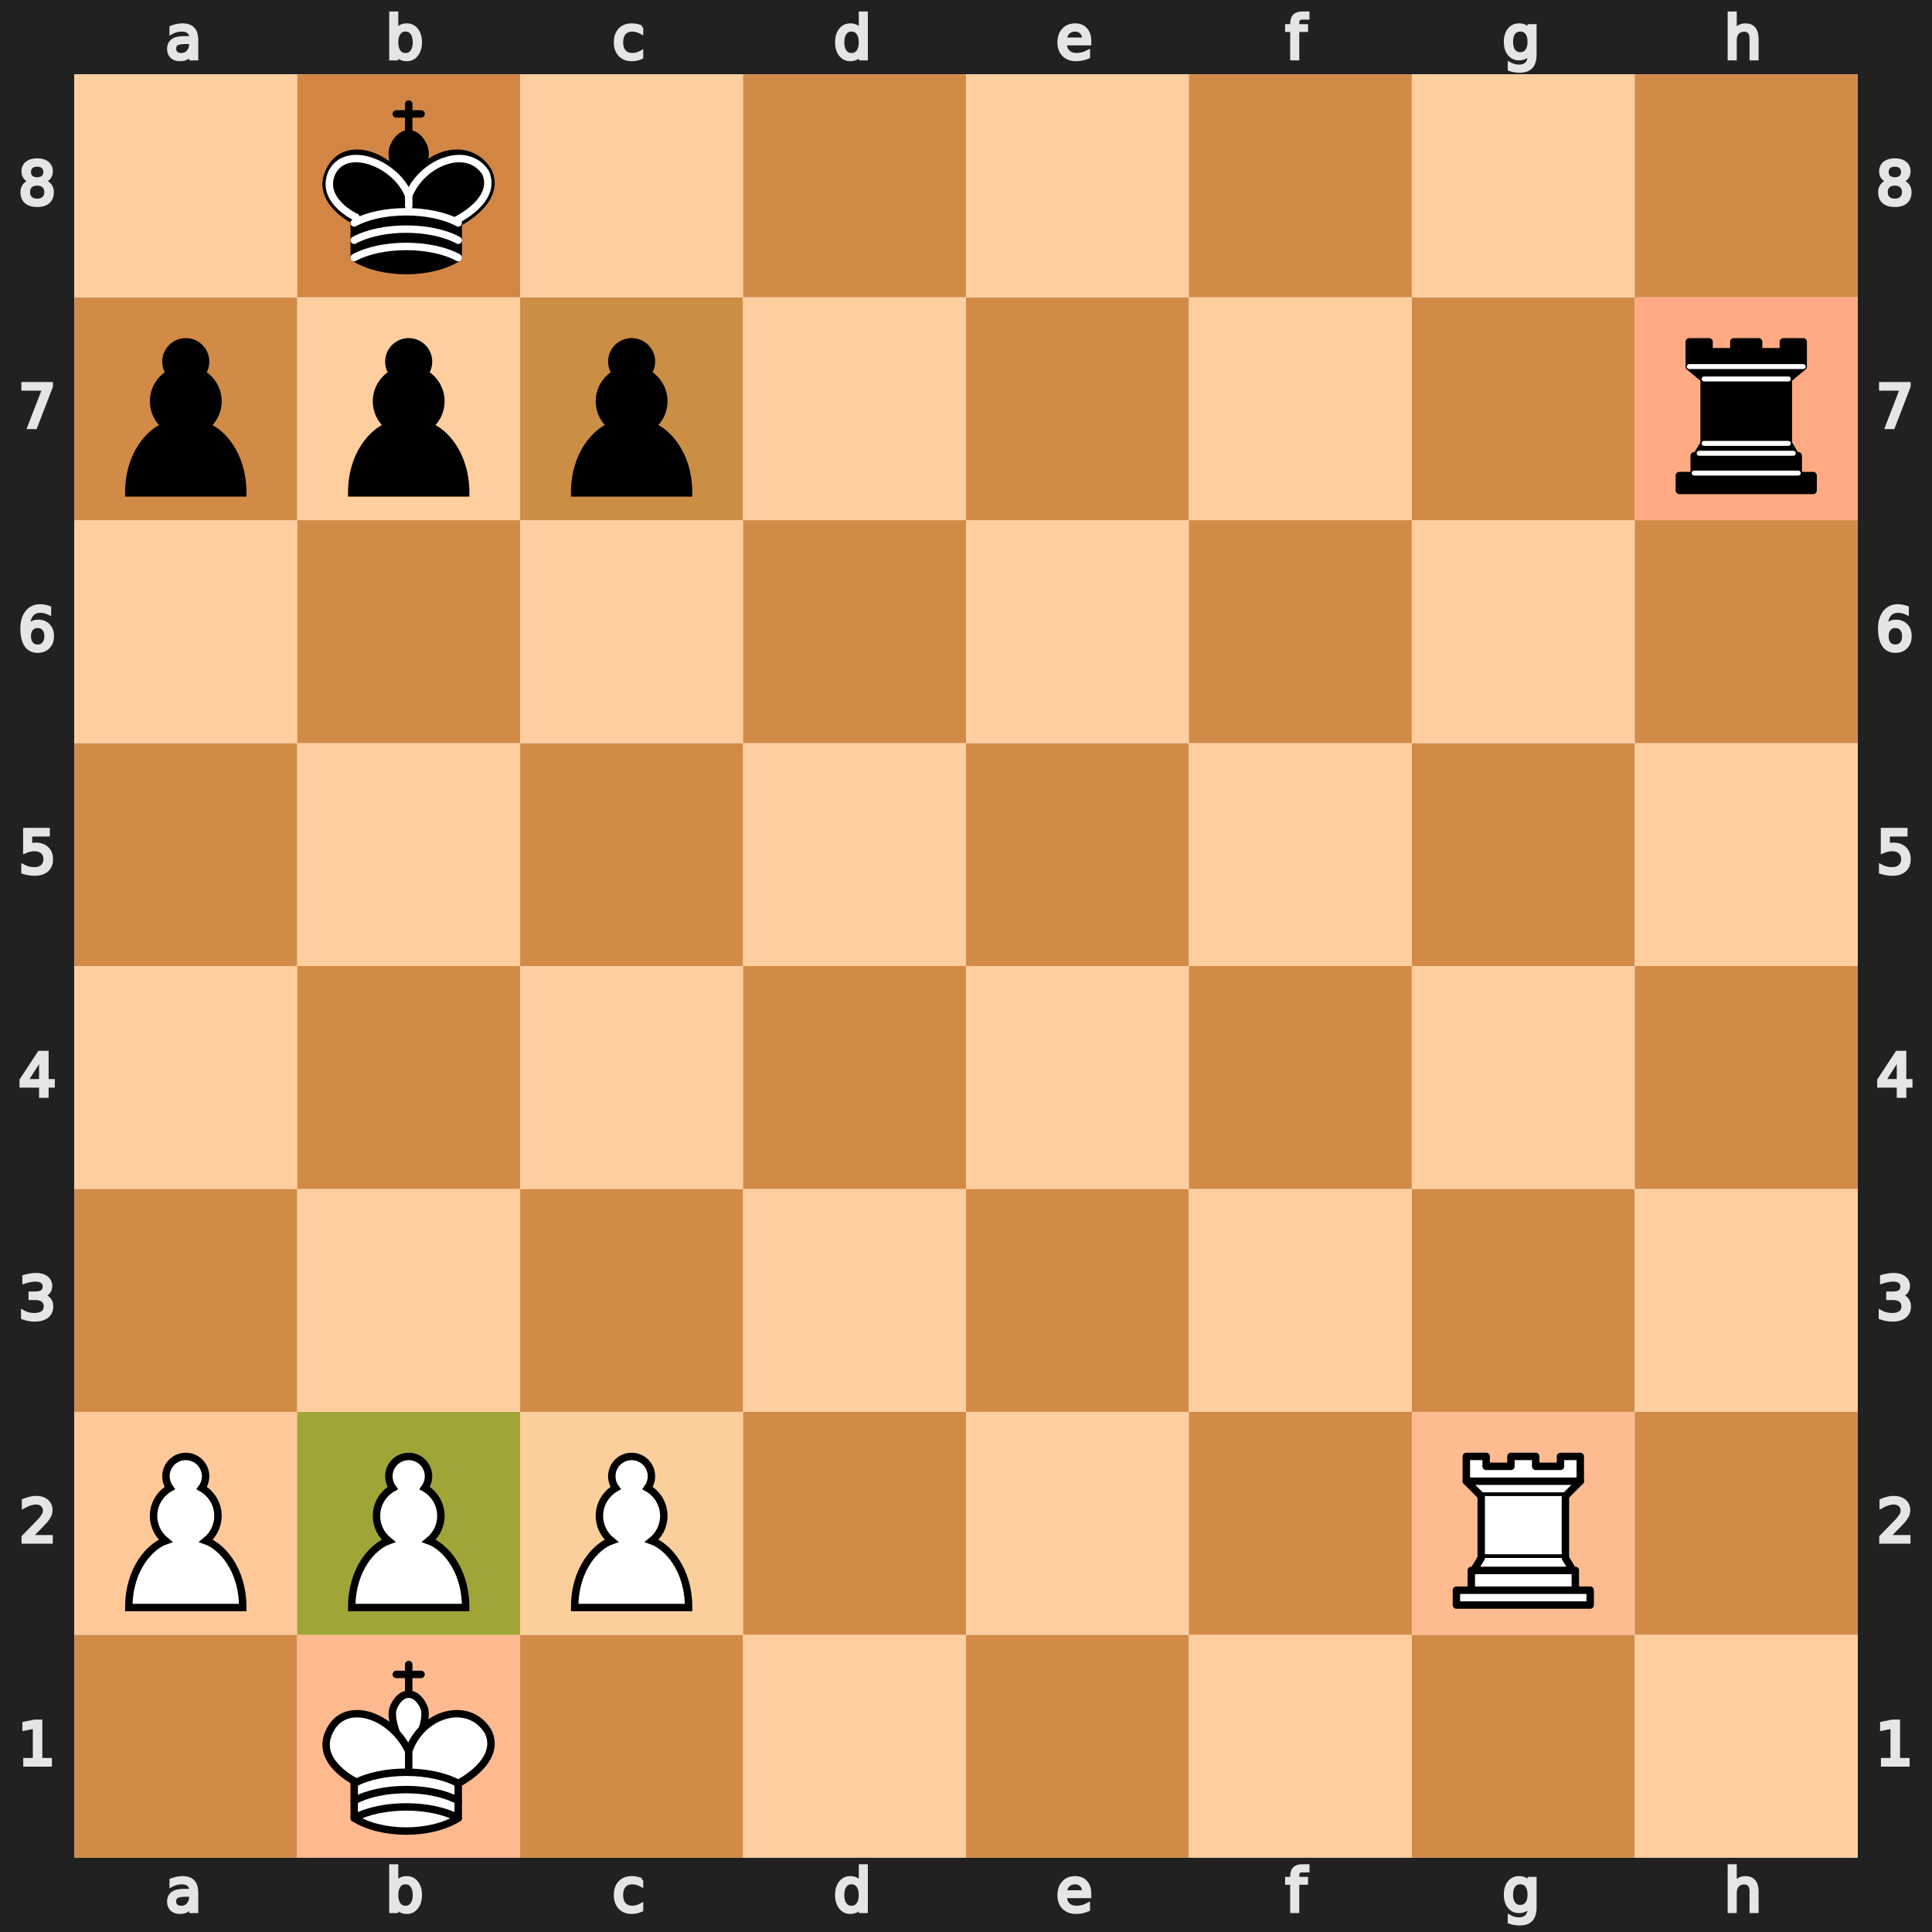
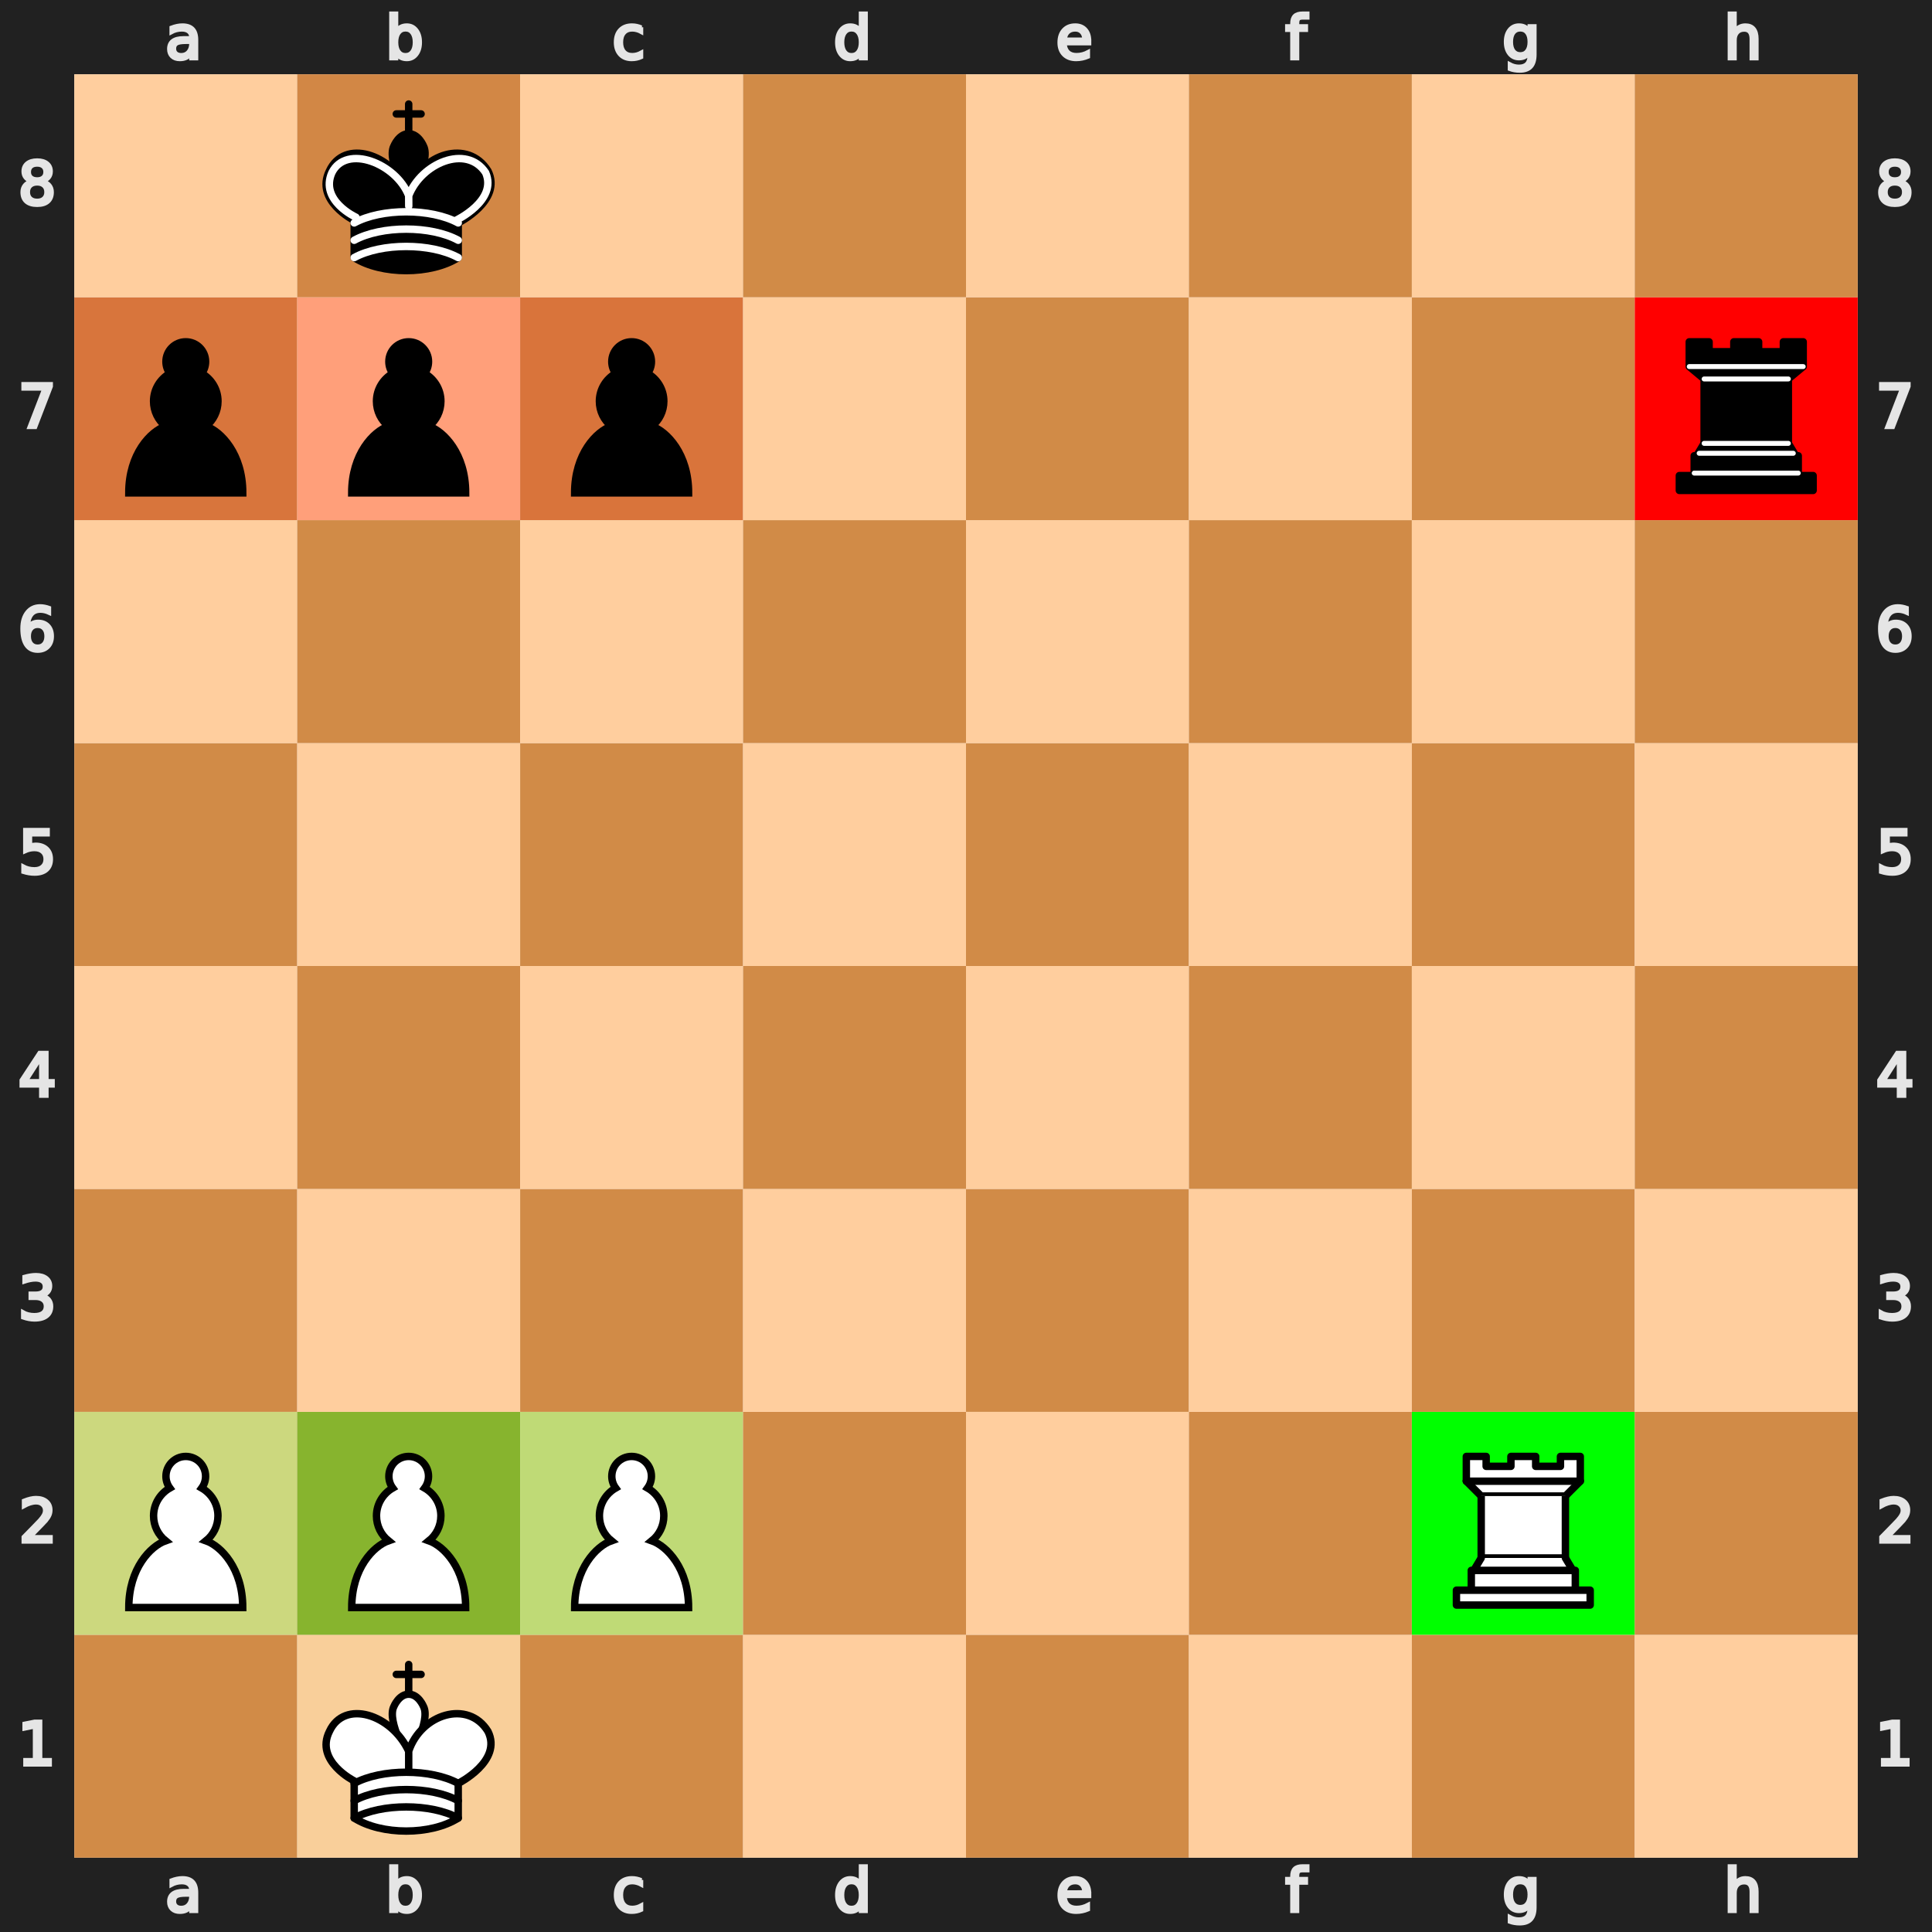
<svg xmlns="http://www.w3.org/2000/svg" xmlns:xlink="http://www.w3.org/1999/xlink" viewBox="0 0 390 390">
  <defs>
    <g id="white-pawn" class="white pawn">
      <path d="M22.5 9c-2.21 0-4 1.79-4 4 0 .89.29 1.71.78 2.38C17.33 16.5 16 18.59 16 21c0 2.03.94 3.84 2.41 5.03-3 1.06-7.41 5.55-7.41 13.47h23c0-7.92-4.41-12.41-7.41-13.47 1.47-1.19 2.41-3 2.41-5.03 0-2.41-1.33-4.5-3.28-5.62.49-.67.78-1.49.78-2.38 0-2.21-1.79-4-4-4z" fill="#fff" stroke="#000" stroke-width="1.5" stroke-linecap="round" />
    </g>
    <g id="white-rook" class="white rook" fill="#fff" fill-rule="evenodd" stroke="#000" stroke-width="1.5" stroke-linecap="round" stroke-linejoin="round">
      <path d="M9 39h27v-3H9v3zM12 36v-4h21v4H12zM11 14V9h4v2h5V9h5v2h5V9h4v5" stroke-linecap="butt" />
      <path d="M34 14l-3 3H14l-3-3" />
      <path d="M31 17v12.5H14V17" stroke-linecap="butt" stroke-linejoin="miter" />
      <path d="M31 29.5l1.5 2.5h-20l1.5-2.5" />
      <path d="M11 14h23" fill="none" stroke-linejoin="miter" />
    </g>
    <g id="white-king" class="white king" fill="none" fill-rule="evenodd" stroke="#000" stroke-width="1.5" stroke-linecap="round" stroke-linejoin="round">
      <path d="M22.5 11.63V6M20 8h5" stroke-linejoin="miter" />
      <path d="M22.5 25s4.5-7.5 3-10.5c0 0-1-2.5-3-2.5s-3 2.5-3 2.5c-1.5 3 3 10.5 3 10.5" fill="#fff" stroke-linecap="butt" stroke-linejoin="miter" />
      <path d="M11.5 37c5.5 3.5 15.5 3.5 21 0v-7s9-4.5 6-10.5c-4-6.5-13.5-3.5-16 4V27v-3.5c-3.5-7.5-13-10.5-16-4-3 6 5 10 5 10V37z" fill="#fff" />
      <path d="M11.5 30c5.5-3 15.5-3 21 0m-21 3.5c5.5-3 15.5-3 21 0m-21 3.5c5.5-3 15.5-3 21 0" />
    </g>
    <g id="black-pawn" class="black pawn">
      <path d="M22.5 9c-2.21 0-4 1.79-4 4 0 .89.29 1.71.78 2.38C17.33 16.5 16 18.59 16 21c0 2.03.94 3.84 2.41 5.03-3 1.06-7.41 5.55-7.41 13.47h23c0-7.92-4.41-12.41-7.41-13.47 1.47-1.19 2.41-3 2.41-5.03 0-2.41-1.33-4.5-3.28-5.62.49-.67.78-1.49.78-2.38 0-2.21-1.79-4-4-4z" fill="#000" stroke="#000" stroke-width="1.5" stroke-linecap="round" />
    </g>
    <g id="black-rook" class="black rook" fill="#000" fill-rule="evenodd" stroke="#000" stroke-width="1.5" stroke-linecap="round" stroke-linejoin="round">
      <path d="M9 39h27v-3H9v3zM12.5 32l1.5-2.5h17l1.5 2.5h-20zM12 36v-4h21v4H12z" stroke-linecap="butt" />
      <path d="M14 29.5v-13h17v13H14z" stroke-linecap="butt" stroke-linejoin="miter" />
      <path d="M14 16.5L11 14h23l-3 2.5H14zM11 14V9h4v2h5V9h5v2h5V9h4v5H11z" stroke-linecap="butt" />
      <path d="M12 35.5h21M13 31.5h19M14 29.5h17M14 16.5h17M11 14h23" fill="none" stroke="#fff" stroke-width="1" stroke-linejoin="miter" />
    </g>
    <g id="black-king" class="black king" fill="none" fill-rule="evenodd" stroke="#000" stroke-width="1.5" stroke-linecap="round" stroke-linejoin="round">
      <path d="M22.5 11.63V6" stroke-linejoin="miter" />
      <path d="M22.5 25s4.5-7.5 3-10.5c0 0-1-2.5-3-2.5s-3 2.5-3 2.5c-1.5 3 3 10.5 3 10.5" fill="#000" stroke-linecap="butt" stroke-linejoin="miter" />
      <path d="M11.5 37c5.5 3.5 15.5 3.5 21 0v-7s9-4.5 6-10.5c-4-6.5-13.5-3.5-16 4V27v-3.5c-3.5-7.5-13-10.5-16-4-3 6 5 10 5 10V37z" fill="#000" />
      <path d="M20 8h5" stroke-linejoin="miter" />
      <path d="M32 29.5s8.5-4 6.03-9.65C34.15 14 25 18 22.5 24.5l.01 2.1-.01-2.1C20 18 9.906 14 6.997 19.85c-2.497 5.65 4.853 9 4.853 9M11.5 30c5.5-3 15.5-3 21 0m-21 3.5c5.5-3 15.5-3 21 0m-21 3.5c5.5-3 15.5-3 21 0" stroke="#fff" />
    </g>
  </defs>
  <rect x="7.5" y="7.5" width="375" height="375" fill="none" stroke="#212121" stroke-width="15" />
  <g transform="translate(20, 1) scale(0.75, 0.75)" fill="#e5e5e5" stroke="#e5e5e5">
    <path d="M23.328 10.016q-1.742 0-2.414.398-.672.398-.672 1.36 0 .765.5 1.218.508.445 1.375.445 1.196 0 1.914-.843.727-.852.727-2.258v-.32zm2.867-.594v4.992h-1.437v-1.328q-.492.797-1.227 1.18-.734.375-1.797.375-1.343 0-2.14-.75-.79-.758-.79-2.024 0-1.476.985-2.226.992-.75 2.953-.75h2.016V8.75q0-.992-.656-1.531-.649-.547-1.829-.547-.75 0-1.46.18-.711.18-1.368.539V6.062q.79-.304 1.532-.453.742-.156 1.445-.156 1.898 0 2.836.984.937.985.937 2.985z" />
  </g>
  <g transform="translate(20, 375) scale(0.75, 0.75)" fill="#e5e5e5" stroke="#e5e5e5">
    <path d="M23.328 10.016q-1.742 0-2.414.398-.672.398-.672 1.36 0 .765.5 1.218.508.445 1.375.445 1.196 0 1.914-.843.727-.852.727-2.258v-.32zm2.867-.594v4.992h-1.437v-1.328q-.492.797-1.227 1.18-.734.375-1.797.375-1.343 0-2.14-.75-.79-.758-.79-2.024 0-1.476.985-2.226.992-.75 2.953-.75h2.016V8.75q0-.992-.656-1.531-.649-.547-1.829-.547-.75 0-1.46.18-.711.18-1.368.539V6.062q.79-.304 1.532-.453.742-.156 1.445-.156 1.898 0 2.836.984.937.985.937 2.985z" />
  </g>
  <g transform="translate(65, 1) scale(0.75, 0.75)" fill="#e5e5e5" stroke="#e5e5e5">
    <path d="M24.922 10.047q0-1.586-.656-2.485-.649-.906-1.79-.906-1.14 0-1.796.906-.649.899-.649 2.485 0 1.586.649 2.492.656.898 1.797.898 1.14 0 1.789-.898.656-.906.656-2.492zm-4.89-3.055q.452-.781 1.14-1.156.695-.383 1.656-.383 1.594 0 2.586 1.266 1 1.265 1 3.328 0 2.062-1 3.328-.992 1.266-2.586 1.266-.96 0-1.656-.375-.688-.383-1.14-1.164v1.312h-1.446V2.258h1.445z" />
  </g>
  <g transform="translate(65, 375) scale(0.75, 0.75)" fill="#e5e5e5" stroke="#e5e5e5">
    <path d="M24.922 10.047q0-1.586-.656-2.485-.649-.906-1.79-.906-1.14 0-1.796.906-.649.899-.649 2.485 0 1.586.649 2.492.656.898 1.797.898 1.14 0 1.789-.898.656-.906.656-2.492zm-4.89-3.055q.452-.781 1.14-1.156.695-.383 1.656-.383 1.594 0 2.586 1.266 1 1.265 1 3.328 0 2.062-1 3.328-.992 1.266-2.586 1.266-.96 0-1.656-.375-.688-.383-1.14-1.164v1.312h-1.446V2.258h1.445z" />
  </g>
  <g transform="translate(110, 1) scale(0.75, 0.75)" fill="#e5e5e5" stroke="#e5e5e5">
    <path d="M25.96 6v1.344q-.608-.336-1.226-.5-.609-.172-1.234-.172-1.398 0-2.172.89-.773.883-.773 2.485 0 1.601.773 2.492.774.883 2.172.883.625 0 1.234-.164.618-.172 1.227-.508v1.328q-.602.281-1.25.422-.64.14-1.367.14-1.977 0-3.14-1.242-1.165-1.242-1.165-3.351 0-2.14 1.172-3.367 1.18-1.227 3.227-1.227.664 0 1.296.14.633.134 1.227.407z" />
  </g>
  <g transform="translate(110, 375) scale(0.75, 0.75)" fill="#e5e5e5" stroke="#e5e5e5">
    <path d="M25.96 6v1.344q-.608-.336-1.226-.5-.609-.172-1.234-.172-1.398 0-2.172.89-.773.883-.773 2.485 0 1.601.773 2.492.774.883 2.172.883.625 0 1.234-.164.618-.172 1.227-.508v1.328q-.602.281-1.25.422-.64.14-1.367.14-1.977 0-3.14-1.242-1.165-1.242-1.165-3.351 0-2.14 1.172-3.367 1.18-1.227 3.227-1.227.664 0 1.296.14.633.134 1.227.407z" />
  </g>
  <g transform="translate(155, 1) scale(0.75, 0.75)" fill="#e5e5e5" stroke="#e5e5e5">
    <path d="M24.973 6.992V2.258h1.437v12.156h-1.437v-1.312q-.453.78-1.149 1.164-.687.375-1.656.375-1.586 0-2.586-1.266-.992-1.266-.992-3.328 0-2.063.992-3.328 1-1.266 2.586-1.266.969 0 1.656.383.696.375 1.149 1.156zm-4.899 3.055q0 1.586.649 2.492.656.898 1.797.898 1.14 0 1.796-.898.657-.906.657-2.492 0-1.586-.657-2.485-.656-.906-1.796-.906-1.141 0-1.797.906-.649.899-.649 2.485z" />
  </g>
  <g transform="translate(155, 375) scale(0.75, 0.75)" fill="#e5e5e5" stroke="#e5e5e5">
    <path d="M24.973 6.992V2.258h1.437v12.156h-1.437v-1.312q-.453.78-1.149 1.164-.687.375-1.656.375-1.586 0-2.586-1.266-.992-1.266-.992-3.328 0-2.063.992-3.328 1-1.266 2.586-1.266.969 0 1.656.383.696.375 1.149 1.156zm-4.899 3.055q0 1.586.649 2.492.656.898 1.797.898 1.14 0 1.796-.898.657-.906.657-2.492 0-1.586-.657-2.485-.656-.906-1.796-.906-1.141 0-1.797.906-.649.899-.649 2.485z" />
  </g>
  <g transform="translate(200, 1) scale(0.75, 0.75)" fill="#e5e5e5" stroke="#e5e5e5">
    <path d="M26.555 9.68v.703h-6.61q.094 1.484.89 2.265.806.774 2.235.774.828 0 1.602-.203.781-.203 1.547-.61v1.36q-.774.328-1.586.5-.813.172-1.649.172-2.093 0-3.32-1.22-1.219-1.218-1.219-3.296 0-2.148 1.157-3.406 1.164-1.266 3.132-1.266 1.766 0 2.79 1.14 1.03 1.134 1.03 3.087zm-1.438-.422q-.015-1.18-.664-1.883-.64-.703-1.703-.703-1.203 0-1.93.68-.718.68-.828 1.914z" />
  </g>
  <g transform="translate(200, 375) scale(0.75, 0.75)" fill="#e5e5e5" stroke="#e5e5e5">
    <path d="M26.555 9.68v.703h-6.61q.094 1.484.89 2.265.806.774 2.235.774.828 0 1.602-.203.781-.203 1.547-.61v1.36q-.774.328-1.586.5-.813.172-1.649.172-2.093 0-3.32-1.22-1.219-1.218-1.219-3.296 0-2.148 1.157-3.406 1.164-1.266 3.132-1.266 1.766 0 2.79 1.14 1.03 1.134 1.03 3.087zm-1.438-.422q-.015-1.18-.664-1.883-.64-.703-1.703-.703-1.203 0-1.93.68-.718.68-.828 1.914z" />
  </g>
  <g transform="translate(245, 1) scale(0.75, 0.75)" fill="#e5e5e5" stroke="#e5e5e5">
    <path d="M25.285 2.258v1.195H23.91q-.773 0-1.078.313-.297.312-.297 1.125v.773h2.367v1.117h-2.367v7.633H21.09V6.781h-1.375V5.664h1.375v-.61q0-1.46.68-2.124.68-.672 2.156-.672z" />
  </g>
  <g transform="translate(245, 375) scale(0.75, 0.75)" fill="#e5e5e5" stroke="#e5e5e5">
    <path d="M25.285 2.258v1.195H23.91q-.773 0-1.078.313-.297.312-.297 1.125v.773h2.367v1.117h-2.367v7.633H21.09V6.781h-1.375V5.664h1.375v-.61q0-1.46.68-2.124.68-.672 2.156-.672z" />
  </g>
  <g transform="translate(290, 1) scale(0.75, 0.75)" fill="#e5e5e5" stroke="#e5e5e5">
    <path d="M24.973 9.937q0-1.562-.649-2.421-.64-.86-1.804-.86-1.157 0-1.805.86-.64.859-.64 2.421 0 1.555.64 2.415.648.859 1.805.859 1.164 0 1.804-.86.649-.859.649-2.414zm1.437 3.391q0 2.234-.992 3.32-.992 1.094-3.04 1.094-.757 0-1.429-.117-.672-.11-1.304-.344v-1.398q.632.344 1.25.508.617.164 1.257.164 1.414 0 2.118-.743.703-.734.703-2.226v-.711q-.446.773-1.141 1.156-.695.383-1.664.383-1.61 0-2.594-1.227-.984-1.226-.984-3.25 0-2.03.984-3.257.985-1.227 2.594-1.227.969 0 1.664.383t1.14 1.156V5.664h1.438z" />
  </g>
  <g transform="translate(290, 375) scale(0.75, 0.75)" fill="#e5e5e5" stroke="#e5e5e5">
    <path d="M24.973 9.937q0-1.562-.649-2.421-.64-.86-1.804-.86-1.157 0-1.805.86-.64.859-.64 2.421 0 1.555.64 2.415.648.859 1.805.859 1.164 0 1.804-.86.649-.859.649-2.414zm1.437 3.391q0 2.234-.992 3.32-.992 1.094-3.04 1.094-.757 0-1.429-.117-.672-.11-1.304-.344v-1.398q.632.344 1.25.508.617.164 1.257.164 1.414 0 2.118-.743.703-.734.703-2.226v-.711q-.446.773-1.141 1.156-.695.383-1.664.383-1.61 0-2.594-1.227-.984-1.226-.984-3.25 0-2.03.984-3.257.985-1.227 2.594-1.227.969 0 1.664.383t1.14 1.156V5.664h1.438z" />
  </g>
  <g transform="translate(335, 1) scale(0.75, 0.75)" fill="#e5e5e5" stroke="#e5e5e5">
    <path d="M26.164 9.133v5.281h-1.437V9.18q0-1.243-.485-1.86-.484-.617-1.453-.617-1.164 0-1.836.742-.672.742-.672 2.024v4.945h-1.445V2.258h1.445v4.765q.516-.789 1.211-1.18.703-.39 1.617-.39 1.508 0 2.282.938.773.93.773 2.742z" />
  </g>
  <g transform="translate(335, 375) scale(0.75, 0.75)" fill="#e5e5e5" stroke="#e5e5e5">
    <path d="M26.164 9.133v5.281h-1.437V9.18q0-1.243-.485-1.86-.484-.617-1.453-.617-1.164 0-1.836.742-.672.742-.672 2.024v4.945h-1.445V2.258h1.445v4.765q.516-.789 1.211-1.18.703-.39 1.617-.39 1.508 0 2.282.938.773.93.773 2.742z" />
  </g>
  <g transform="translate(0, 335) scale(0.75, 0.75)" fill="#e5e5e5" stroke="#e5e5e5">
    <path d="M6.754 26.996h2.578v-8.898l-2.805.562v-1.437l2.79-.563h1.578v10.336h2.578v1.328h-6.72z" />
  </g>
  <g transform="translate(375, 335) scale(0.75, 0.75)" fill="#e5e5e5" stroke="#e5e5e5">
    <path d="M6.754 26.996h2.578v-8.898l-2.805.562v-1.437l2.79-.563h1.578v10.336h2.578v1.328h-6.72z" />
  </g>
  <g transform="translate(0, 290) scale(0.75, 0.75)" fill="#e5e5e5" stroke="#e5e5e5">
    <path d="M8.195 26.996h5.508v1.328H6.297v-1.328q.898-.93 2.445-2.492 1.555-1.57 1.953-2.024.758-.851 1.055-1.437.305-.594.305-1.164 0-.93-.657-1.516-.648-.586-1.695-.586-.742 0-1.57.258-.82.258-1.758.781v-1.593q.953-.383 1.781-.578.828-.196 1.516-.196 1.812 0 2.89.906 1.079.907 1.079 2.422 0 .72-.274 1.368-.265.64-.976 1.515-.196.227-1.243 1.313-1.046 1.078-2.953 3.023z" />
  </g>
  <g transform="translate(375, 290) scale(0.75, 0.75)" fill="#e5e5e5" stroke="#e5e5e5">
    <path d="M8.195 26.996h5.508v1.328H6.297v-1.328q.898-.93 2.445-2.492 1.555-1.57 1.953-2.024.758-.851 1.055-1.437.305-.594.305-1.164 0-.93-.657-1.516-.648-.586-1.695-.586-.742 0-1.57.258-.82.258-1.758.781v-1.593q.953-.383 1.781-.578.828-.196 1.516-.196 1.812 0 2.89.906 1.079.907 1.079 2.422 0 .72-.274 1.368-.265.64-.976 1.515-.196.227-1.243 1.313-1.046 1.078-2.953 3.023z" />
  </g>
  <g transform="translate(0, 245) scale(0.75, 0.75)" fill="#e5e5e5" stroke="#e5e5e5">
    <path d="M11.434 22.035q1.132.242 1.765 1.008.64.766.64 1.89 0 1.727-1.187 2.672-1.187.946-3.375.946-.734 0-1.515-.149-.774-.14-1.602-.43V26.45q.656.383 1.438.578.78.196 1.632.196 1.485 0 2.258-.586.782-.586.782-1.703 0-1.032-.727-1.61-.719-.586-2.008-.586h-1.36v-1.297h1.423q1.164 0 1.78-.46.618-.47.618-1.344 0-.899-.64-1.375-.633-.485-1.82-.485-.65 0-1.391.141-.743.14-1.633.437V16.95q.898-.25 1.68-.375.788-.125 1.484-.125 1.797 0 2.844.82 1.046.813 1.046 2.204 0 .968-.554 1.64-.555.664-1.578.922z" />
  </g>
  <g transform="translate(375, 245) scale(0.75, 0.75)" fill="#e5e5e5" stroke="#e5e5e5">
    <path d="M11.434 22.035q1.132.242 1.765 1.008.64.766.64 1.89 0 1.727-1.187 2.672-1.187.946-3.375.946-.734 0-1.515-.149-.774-.14-1.602-.43V26.45q.656.383 1.438.578.78.196 1.632.196 1.485 0 2.258-.586.782-.586.782-1.703 0-1.032-.727-1.61-.719-.586-2.008-.586h-1.36v-1.297h1.423q1.164 0 1.78-.46.618-.47.618-1.344 0-.899-.64-1.375-.633-.485-1.82-.485-.65 0-1.391.141-.743.14-1.633.437V16.95q.898-.25 1.68-.375.788-.125 1.484-.125 1.797 0 2.844.82 1.046.813 1.046 2.204 0 .968-.554 1.64-.555.664-1.578.922z" />
  </g>
  <g transform="translate(0, 200) scale(0.75, 0.75)" fill="#e5e5e5" stroke="#e5e5e5">
    <path d="M11.016 18.035L7.03 24.262h3.985zm-.414-1.375h1.984v7.602h1.664v1.312h-1.664v2.75h-1.57v-2.75H5.75v-1.523z" />
  </g>
  <g transform="translate(375, 200) scale(0.75, 0.75)" fill="#e5e5e5" stroke="#e5e5e5">
    <path d="M11.016 18.035L7.03 24.262h3.985zm-.414-1.375h1.984v7.602h1.664v1.312h-1.664v2.75h-1.57v-2.75H5.75v-1.523z" />
  </g>
  <g transform="translate(0, 155) scale(0.75, 0.75)" fill="#e5e5e5" stroke="#e5e5e5">
    <path d="M6.719 16.66h6.195v1.328h-4.75v2.86q.344-.118.688-.172.343-.063.687-.063 1.953 0 3.094 1.07 1.14 1.07 1.14 2.899 0 1.883-1.171 2.93-1.172 1.039-3.305 1.039-.735 0-1.5-.125-.758-.125-1.57-.375v-1.586q.703.383 1.453.57.75.188 1.586.188 1.351 0 2.14-.711.79-.711.79-1.93 0-1.219-.79-1.93-.789-.71-2.14-.71-.633 0-1.266.14-.625.14-1.281.438z" />
  </g>
  <g transform="translate(375, 155) scale(0.75, 0.75)" fill="#e5e5e5" stroke="#e5e5e5">
    <path d="M6.719 16.66h6.195v1.328h-4.75v2.86q.344-.118.688-.172.343-.063.687-.063 1.953 0 3.094 1.07 1.14 1.07 1.14 2.899 0 1.883-1.171 2.93-1.172 1.039-3.305 1.039-.735 0-1.5-.125-.758-.125-1.57-.375v-1.586q.703.383 1.453.57.75.188 1.586.188 1.351 0 2.14-.711.79-.711.79-1.93 0-1.219-.79-1.93-.789-.71-2.14-.71-.633 0-1.266.14-.625.14-1.281.438z" />
  </g>
  <g transform="translate(0, 110) scale(0.75, 0.75)" fill="#e5e5e5" stroke="#e5e5e5">
    <path d="M10.137 21.863q-1.063 0-1.688.727-.617.726-.617 1.992 0 1.258.617 1.992.625.727 1.688.727 1.062 0 1.68-.727.624-.734.624-1.992 0-1.266-.625-1.992-.617-.727-1.68-.727zm3.133-4.945v1.437q-.594-.28-1.204-.43-.601-.148-1.195-.148-1.562 0-2.39 1.055-.82 1.055-.938 3.188.46-.68 1.156-1.04.696-.367 1.531-.367 1.758 0 2.774 1.07 1.023 1.063 1.023 2.899 0 1.797-1.062 2.883-1.063 1.086-2.828 1.086-2.024 0-3.094-1.547-1.07-1.555-1.07-4.5 0-2.766 1.312-4.406 1.313-1.649 3.524-1.649.593 0 1.195.117.61.118 1.266.352z" />
  </g>
  <g transform="translate(375, 110) scale(0.75, 0.75)" fill="#e5e5e5" stroke="#e5e5e5">
    <path d="M10.137 21.863q-1.063 0-1.688.727-.617.726-.617 1.992 0 1.258.617 1.992.625.727 1.688.727 1.062 0 1.68-.727.624-.734.624-1.992 0-1.266-.625-1.992-.617-.727-1.68-.727zm3.133-4.945v1.437q-.594-.28-1.204-.43-.601-.148-1.195-.148-1.562 0-2.39 1.055-.82 1.055-.938 3.188.46-.68 1.156-1.04.696-.367 1.531-.367 1.758 0 2.774 1.07 1.023 1.063 1.023 2.899 0 1.797-1.062 2.883-1.063 1.086-2.828 1.086-2.024 0-3.094-1.547-1.07-1.555-1.07-4.5 0-2.766 1.312-4.406 1.313-1.649 3.524-1.649.593 0 1.195.117.61.118 1.266.352z" />
  </g>
  <g transform="translate(0, 65) scale(0.75, 0.75)" fill="#e5e5e5" stroke="#e5e5e5">
    <path d="M6.25 16.66h7.5v.672L9.516 28.324H7.867l3.985-10.336H6.25z" />
  </g>
  <g transform="translate(375, 65) scale(0.75, 0.75)" fill="#e5e5e5" stroke="#e5e5e5">
    <path d="M6.25 16.66h7.5v.672L9.516 28.324H7.867l3.985-10.336H6.25z" />
  </g>
  <g transform="translate(0, 20) scale(0.75, 0.75)" fill="#e5e5e5" stroke="#e5e5e5">
    <path d="M10 22.785q-1.125 0-1.773.602-.641.601-.641 1.656t.64 1.656q.649.602 1.774.602t1.773-.602q.649-.61.649-1.656 0-1.055-.649-1.656-.64-.602-1.773-.602zm-1.578-.672q-1.016-.25-1.586-.945-.563-.695-.563-1.695 0-1.399.993-2.211 1-.813 2.734-.813 1.742 0 2.734.813.993.812.993 2.21 0 1-.57 1.696-.563.695-1.571.945 1.14.266 1.773 1.04.641.773.641 1.89 0 1.695-1.04 2.602-1.03.906-2.96.906t-2.969-.906Q6 26.738 6 25.043q0-1.117.64-1.89.641-.774 1.782-1.04zm-.578-2.492q0 .906.562 1.414.57.508 1.594.508 1.016 0 1.586-.508.578-.508.578-1.414 0-.906-.578-1.414-.57-.508-1.586-.508-1.023 0-1.594.508-.562.508-.562 1.414z" />
  </g>
  <g transform="translate(375, 20) scale(0.75, 0.75)" fill="#e5e5e5" stroke="#e5e5e5">
    <path d="M10 22.785q-1.125 0-1.773.602-.641.601-.641 1.656t.64 1.656q.649.602 1.774.602t1.773-.602q.649-.61.649-1.656 0-1.055-.649-1.656-.64-.602-1.773-.602zm-1.578-.672q-1.016-.25-1.586-.945-.563-.695-.563-1.695 0-1.399.993-2.211 1-.813 2.734-.813 1.742 0 2.734.813.993.812.993 2.21 0 1-.57 1.696-.563.695-1.571.945 1.14.266 1.773 1.04.641.773.641 1.89 0 1.695-1.04 2.602-1.03.906-2.96.906t-2.969-.906Q6 26.738 6 25.043q0-1.117.64-1.89.641-.774 1.782-1.04zm-.578-2.492q0 .906.562 1.414.57.508 1.594.508 1.016 0 1.586-.508.578-.508.578-1.414 0-.906-.578-1.414-.57-.508-1.586-.508-1.023 0-1.594.508-.562.508-.562 1.414z" />
  </g>
  <rect x="15" y="330" width="45" height="45" class="square dark a1" stroke="none" fill="#d18b47" />
  <rect x="15" y="330" width="45" height="45" stroke="none" fill="rgba(255, 0, 0, 0.0)" />
  <rect x="60" y="330" width="45" height="45" class="square light b1" stroke="none" fill="#ffce9e" />
-   <rect x="60" y="330" width="45" height="45" stroke="none" fill="rgba(255, 0, 0, 0.104)" />
+   <rect x="60" y="330" width="45" height="45" stroke="none" fill="rgba(0, 255, 0, 0.024)" />
  <rect x="105" y="330" width="45" height="45" class="square dark c1" stroke="none" fill="#d18b47" />
  <rect x="105" y="330" width="45" height="45" stroke="none" fill="rgba(255, 0, 0, 0.0)" />
  <rect x="150" y="330" width="45" height="45" class="square light d1" stroke="none" fill="#ffce9e" />
  <rect x="150" y="330" width="45" height="45" stroke="none" fill="rgba(255, 0, 0, 0.0)" />
  <rect x="195" y="330" width="45" height="45" class="square dark e1" stroke="none" fill="#d18b47" />
  <rect x="195" y="330" width="45" height="45" stroke="none" fill="rgba(255, 0, 0, 0.0)" />
  <rect x="240" y="330" width="45" height="45" class="square light f1" stroke="none" fill="#ffce9e" />
  <rect x="240" y="330" width="45" height="45" stroke="none" fill="rgba(255, 0, 0, 0.0)" />
  <rect x="285" y="330" width="45" height="45" class="square dark g1" stroke="none" fill="#d18b47" />
  <rect x="285" y="330" width="45" height="45" stroke="none" fill="rgba(255, 0, 0, 0.0)" />
  <rect x="330" y="330" width="45" height="45" class="square light h1" stroke="none" fill="#ffce9e" />
  <rect x="330" y="330" width="45" height="45" stroke="none" fill="rgba(255, 0, 0, 0.0)" />
  <rect x="15" y="285" width="45" height="45" class="square light a2" stroke="none" fill="#ffce9e" />
-   <rect x="15" y="285" width="45" height="45" stroke="none" fill="rgba(255, 0, 0, 0.032)" />
+   <rect x="15" y="285" width="45" height="45" stroke="none" fill="rgba(0, 255, 0, 0.203)" />
  <rect x="60" y="285" width="45" height="45" class="square dark b2" stroke="none" fill="#d18b47" />
-   <rect x="60" y="285" width="45" height="45" stroke="none" fill="rgba(0, 255, 0, 0.228)" />
+   <rect x="60" y="285" width="45" height="45" stroke="none" fill="rgba(0, 255, 0, 0.353)" />
  <rect x="105" y="285" width="45" height="45" class="square light c2" stroke="none" fill="#ffce9e" />
-   <rect x="105" y="285" width="45" height="45" stroke="none" fill="rgba(0, 255, 0, 0.023)" />
+   <rect x="105" y="285" width="45" height="45" stroke="none" fill="rgba(0, 255, 0, 0.252)" />
  <rect x="150" y="285" width="45" height="45" class="square dark d2" stroke="none" fill="#d18b47" />
  <rect x="150" y="285" width="45" height="45" stroke="none" fill="rgba(255, 0, 0, 0.0)" />
  <rect x="195" y="285" width="45" height="45" class="square light e2" stroke="none" fill="#ffce9e" />
  <rect x="195" y="285" width="45" height="45" stroke="none" fill="rgba(255, 0, 0, 0.0)" />
  <rect x="240" y="285" width="45" height="45" class="square dark f2" stroke="none" fill="#d18b47" />
  <rect x="240" y="285" width="45" height="45" stroke="none" fill="rgba(255, 0, 0, 0.0)" />
  <rect x="285" y="285" width="45" height="45" class="square light g2" stroke="none" fill="#ffce9e" />
-   <rect x="285" y="285" width="45" height="45" stroke="none" fill="rgba(255, 0, 0, 0.091)" />
+   <rect x="285" y="285" width="45" height="45" stroke="none" fill="rgba(0, 255, 0, 1.0)" />
  <rect x="330" y="285" width="45" height="45" class="square dark h2" stroke="none" fill="#d18b47" />
  <rect x="330" y="285" width="45" height="45" stroke="none" fill="rgba(255, 0, 0, 0.0)" />
  <rect x="15" y="240" width="45" height="45" class="square dark a3" stroke="none" fill="#d18b47" />
  <rect x="15" y="240" width="45" height="45" stroke="none" fill="rgba(255, 0, 0, 0.0)" />
  <rect x="60" y="240" width="45" height="45" class="square light b3" stroke="none" fill="#ffce9e" />
  <rect x="60" y="240" width="45" height="45" stroke="none" fill="rgba(255, 0, 0, 0.0)" />
  <rect x="105" y="240" width="45" height="45" class="square dark c3" stroke="none" fill="#d18b47" />
  <rect x="105" y="240" width="45" height="45" stroke="none" fill="rgba(255, 0, 0, 0.0)" />
  <rect x="150" y="240" width="45" height="45" class="square light d3" stroke="none" fill="#ffce9e" />
  <rect x="150" y="240" width="45" height="45" stroke="none" fill="rgba(255, 0, 0, 0.0)" />
  <rect x="195" y="240" width="45" height="45" class="square dark e3" stroke="none" fill="#d18b47" />
  <rect x="195" y="240" width="45" height="45" stroke="none" fill="rgba(255, 0, 0, 0.0)" />
  <rect x="240" y="240" width="45" height="45" class="square light f3" stroke="none" fill="#ffce9e" />
  <rect x="240" y="240" width="45" height="45" stroke="none" fill="rgba(255, 0, 0, 0.0)" />
  <rect x="285" y="240" width="45" height="45" class="square dark g3" stroke="none" fill="#d18b47" />
  <rect x="285" y="240" width="45" height="45" stroke="none" fill="rgba(255, 0, 0, 0.0)" />
  <rect x="330" y="240" width="45" height="45" class="square light h3" stroke="none" fill="#ffce9e" />
  <rect x="330" y="240" width="45" height="45" stroke="none" fill="rgba(255, 0, 0, 0.0)" />
  <rect x="15" y="195" width="45" height="45" class="square light a4" stroke="none" fill="#ffce9e" />
  <rect x="15" y="195" width="45" height="45" stroke="none" fill="rgba(255, 0, 0, 0.0)" />
  <rect x="60" y="195" width="45" height="45" class="square dark b4" stroke="none" fill="#d18b47" />
  <rect x="60" y="195" width="45" height="45" stroke="none" fill="rgba(255, 0, 0, 0.0)" />
  <rect x="105" y="195" width="45" height="45" class="square light c4" stroke="none" fill="#ffce9e" />
  <rect x="105" y="195" width="45" height="45" stroke="none" fill="rgba(255, 0, 0, 0.0)" />
  <rect x="150" y="195" width="45" height="45" class="square dark d4" stroke="none" fill="#d18b47" />
  <rect x="150" y="195" width="45" height="45" stroke="none" fill="rgba(255, 0, 0, 0.0)" />
  <rect x="195" y="195" width="45" height="45" class="square light e4" stroke="none" fill="#ffce9e" />
  <rect x="195" y="195" width="45" height="45" stroke="none" fill="rgba(255, 0, 0, 0.0)" />
  <rect x="240" y="195" width="45" height="45" class="square dark f4" stroke="none" fill="#d18b47" />
  <rect x="240" y="195" width="45" height="45" stroke="none" fill="rgba(255, 0, 0, 0.0)" />
  <rect x="285" y="195" width="45" height="45" class="square light g4" stroke="none" fill="#ffce9e" />
  <rect x="285" y="195" width="45" height="45" stroke="none" fill="rgba(255, 0, 0, 0.0)" />
  <rect x="330" y="195" width="45" height="45" class="square dark h4" stroke="none" fill="#d18b47" />
  <rect x="330" y="195" width="45" height="45" stroke="none" fill="rgba(255, 0, 0, 0.0)" />
  <rect x="15" y="150" width="45" height="45" class="square dark a5" stroke="none" fill="#d18b47" />
  <rect x="15" y="150" width="45" height="45" stroke="none" fill="rgba(255, 0, 0, 0.0)" />
  <rect x="60" y="150" width="45" height="45" class="square light b5" stroke="none" fill="#ffce9e" />
  <rect x="60" y="150" width="45" height="45" stroke="none" fill="rgba(255, 0, 0, 0.0)" />
  <rect x="105" y="150" width="45" height="45" class="square dark c5" stroke="none" fill="#d18b47" />
  <rect x="105" y="150" width="45" height="45" stroke="none" fill="rgba(255, 0, 0, 0.0)" />
  <rect x="150" y="150" width="45" height="45" class="square light d5" stroke="none" fill="#ffce9e" />
  <rect x="150" y="150" width="45" height="45" stroke="none" fill="rgba(255, 0, 0, 0.0)" />
  <rect x="195" y="150" width="45" height="45" class="square dark e5" stroke="none" fill="#d18b47" />
  <rect x="195" y="150" width="45" height="45" stroke="none" fill="rgba(255, 0, 0, 0.0)" />
  <rect x="240" y="150" width="45" height="45" class="square light f5" stroke="none" fill="#ffce9e" />
  <rect x="240" y="150" width="45" height="45" stroke="none" fill="rgba(255, 0, 0, 0.0)" />
  <rect x="285" y="150" width="45" height="45" class="square dark g5" stroke="none" fill="#d18b47" />
  <rect x="285" y="150" width="45" height="45" stroke="none" fill="rgba(255, 0, 0, 0.0)" />
  <rect x="330" y="150" width="45" height="45" class="square light h5" stroke="none" fill="#ffce9e" />
  <rect x="330" y="150" width="45" height="45" stroke="none" fill="rgba(255, 0, 0, 0.0)" />
  <rect x="15" y="105" width="45" height="45" class="square light a6" stroke="none" fill="#ffce9e" />
  <rect x="15" y="105" width="45" height="45" stroke="none" fill="rgba(255, 0, 0, 0.0)" />
  <rect x="60" y="105" width="45" height="45" class="square dark b6" stroke="none" fill="#d18b47" />
  <rect x="60" y="105" width="45" height="45" stroke="none" fill="rgba(255, 0, 0, 0.0)" />
  <rect x="105" y="105" width="45" height="45" class="square light c6" stroke="none" fill="#ffce9e" />
  <rect x="105" y="105" width="45" height="45" stroke="none" fill="rgba(255, 0, 0, 0.0)" />
  <rect x="150" y="105" width="45" height="45" class="square dark d6" stroke="none" fill="#d18b47" />
  <rect x="150" y="105" width="45" height="45" stroke="none" fill="rgba(255, 0, 0, 0.0)" />
  <rect x="195" y="105" width="45" height="45" class="square light e6" stroke="none" fill="#ffce9e" />
  <rect x="195" y="105" width="45" height="45" stroke="none" fill="rgba(255, 0, 0, 0.0)" />
  <rect x="240" y="105" width="45" height="45" class="square dark f6" stroke="none" fill="#d18b47" />
  <rect x="240" y="105" width="45" height="45" stroke="none" fill="rgba(255, 0, 0, 0.0)" />
  <rect x="285" y="105" width="45" height="45" class="square light g6" stroke="none" fill="#ffce9e" />
  <rect x="285" y="105" width="45" height="45" stroke="none" fill="rgba(255, 0, 0, 0.0)" />
  <rect x="330" y="105" width="45" height="45" class="square dark h6" stroke="none" fill="#d18b47" />
  <rect x="330" y="105" width="45" height="45" stroke="none" fill="rgba(255, 0, 0, 0.0)" />
  <rect x="15" y="60" width="45" height="45" class="square dark a7" stroke="none" fill="#d18b47" />
-   <rect x="15" y="60" width="45" height="45" stroke="none" fill="rgba(255, 0, 0, 0.0)" />
+   <rect x="15" y="60" width="45" height="45" stroke="none" fill="rgba(255, 0, 0, 0.164)" />
  <rect x="60" y="60" width="45" height="45" class="square light b7" stroke="none" fill="#ffce9e" />
-   <rect x="60" y="60" width="45" height="45" stroke="none" fill="rgba(255, 0, 0, 0.0)" />
+   <rect x="60" y="60" width="45" height="45" stroke="none" fill="rgba(255, 0, 0, 0.229)" />
  <rect x="105" y="60" width="45" height="45" class="square dark c7" stroke="none" fill="#d18b47" />
-   <rect x="105" y="60" width="45" height="45" stroke="none" fill="rgba(0, 255, 0, 0.031)" />
+   <rect x="105" y="60" width="45" height="45" stroke="none" fill="rgba(255, 0, 0, 0.168)" />
  <rect x="150" y="60" width="45" height="45" class="square light d7" stroke="none" fill="#ffce9e" />
  <rect x="150" y="60" width="45" height="45" stroke="none" fill="rgba(255, 0, 0, 0.0)" />
  <rect x="195" y="60" width="45" height="45" class="square dark e7" stroke="none" fill="#d18b47" />
  <rect x="195" y="60" width="45" height="45" stroke="none" fill="rgba(255, 0, 0, 0.0)" />
  <rect x="240" y="60" width="45" height="45" class="square light f7" stroke="none" fill="#ffce9e" />
  <rect x="240" y="60" width="45" height="45" stroke="none" fill="rgba(255, 0, 0, 0.0)" />
  <rect x="285" y="60" width="45" height="45" class="square dark g7" stroke="none" fill="#d18b47" />
  <rect x="285" y="60" width="45" height="45" stroke="none" fill="rgba(255, 0, 0, 0.0)" />
  <rect x="330" y="60" width="45" height="45" class="square light h7" stroke="none" fill="#ffce9e" />
-   <rect x="330" y="60" width="45" height="45" stroke="none" fill="rgba(255, 0, 0, 0.174)" />
+   <rect x="330" y="60" width="45" height="45" stroke="none" fill="rgba(255, 0, 0, 1.0)" />
  <rect x="15" y="15" width="45" height="45" class="square light a8" stroke="none" fill="#ffce9e" />
  <rect x="15" y="15" width="45" height="45" stroke="none" fill="rgba(255, 0, 0, 0.0)" />
  <rect x="60" y="15" width="45" height="45" class="square dark b8" stroke="none" fill="#d18b47" />
-   <rect x="60" y="15" width="45" height="45" stroke="none" fill="rgba(255, 0, 0, 0.038)" />
+   <rect x="60" y="15" width="45" height="45" stroke="none" fill="rgba(255, 0, 0, 0.034)" />
  <rect x="105" y="15" width="45" height="45" class="square light c8" stroke="none" fill="#ffce9e" />
  <rect x="105" y="15" width="45" height="45" stroke="none" fill="rgba(255, 0, 0, 0.0)" />
  <rect x="150" y="15" width="45" height="45" class="square dark d8" stroke="none" fill="#d18b47" />
  <rect x="150" y="15" width="45" height="45" stroke="none" fill="rgba(255, 0, 0, 0.0)" />
  <rect x="195" y="15" width="45" height="45" class="square light e8" stroke="none" fill="#ffce9e" />
  <rect x="195" y="15" width="45" height="45" stroke="none" fill="rgba(255, 0, 0, 0.0)" />
  <rect x="240" y="15" width="45" height="45" class="square dark f8" stroke="none" fill="#d18b47" />
  <rect x="240" y="15" width="45" height="45" stroke="none" fill="rgba(255, 0, 0, 0.0)" />
  <rect x="285" y="15" width="45" height="45" class="square light g8" stroke="none" fill="#ffce9e" />
  <rect x="285" y="15" width="45" height="45" stroke="none" fill="rgba(255, 0, 0, 0.0)" />
  <rect x="330" y="15" width="45" height="45" class="square dark h8" stroke="none" fill="#d18b47" />
  <rect x="330" y="15" width="45" height="45" stroke="none" fill="rgba(255, 0, 0, 0.0)" />
  <use href="#white-king" xlink:href="#white-king" transform="translate(60, 330)" />
  <use href="#white-pawn" xlink:href="#white-pawn" transform="translate(15, 285)" />
  <use href="#white-pawn" xlink:href="#white-pawn" transform="translate(60, 285)" />
  <use href="#white-pawn" xlink:href="#white-pawn" transform="translate(105, 285)" />
  <use href="#white-rook" xlink:href="#white-rook" transform="translate(285, 285)" />
  <use href="#black-pawn" xlink:href="#black-pawn" transform="translate(15, 60)" />
  <use href="#black-pawn" xlink:href="#black-pawn" transform="translate(60, 60)" />
  <use href="#black-pawn" xlink:href="#black-pawn" transform="translate(105, 60)" />
  <use href="#black-rook" xlink:href="#black-rook" transform="translate(330, 60)" />
  <use href="#black-king" xlink:href="#black-king" transform="translate(60, 15)" />
</svg>
